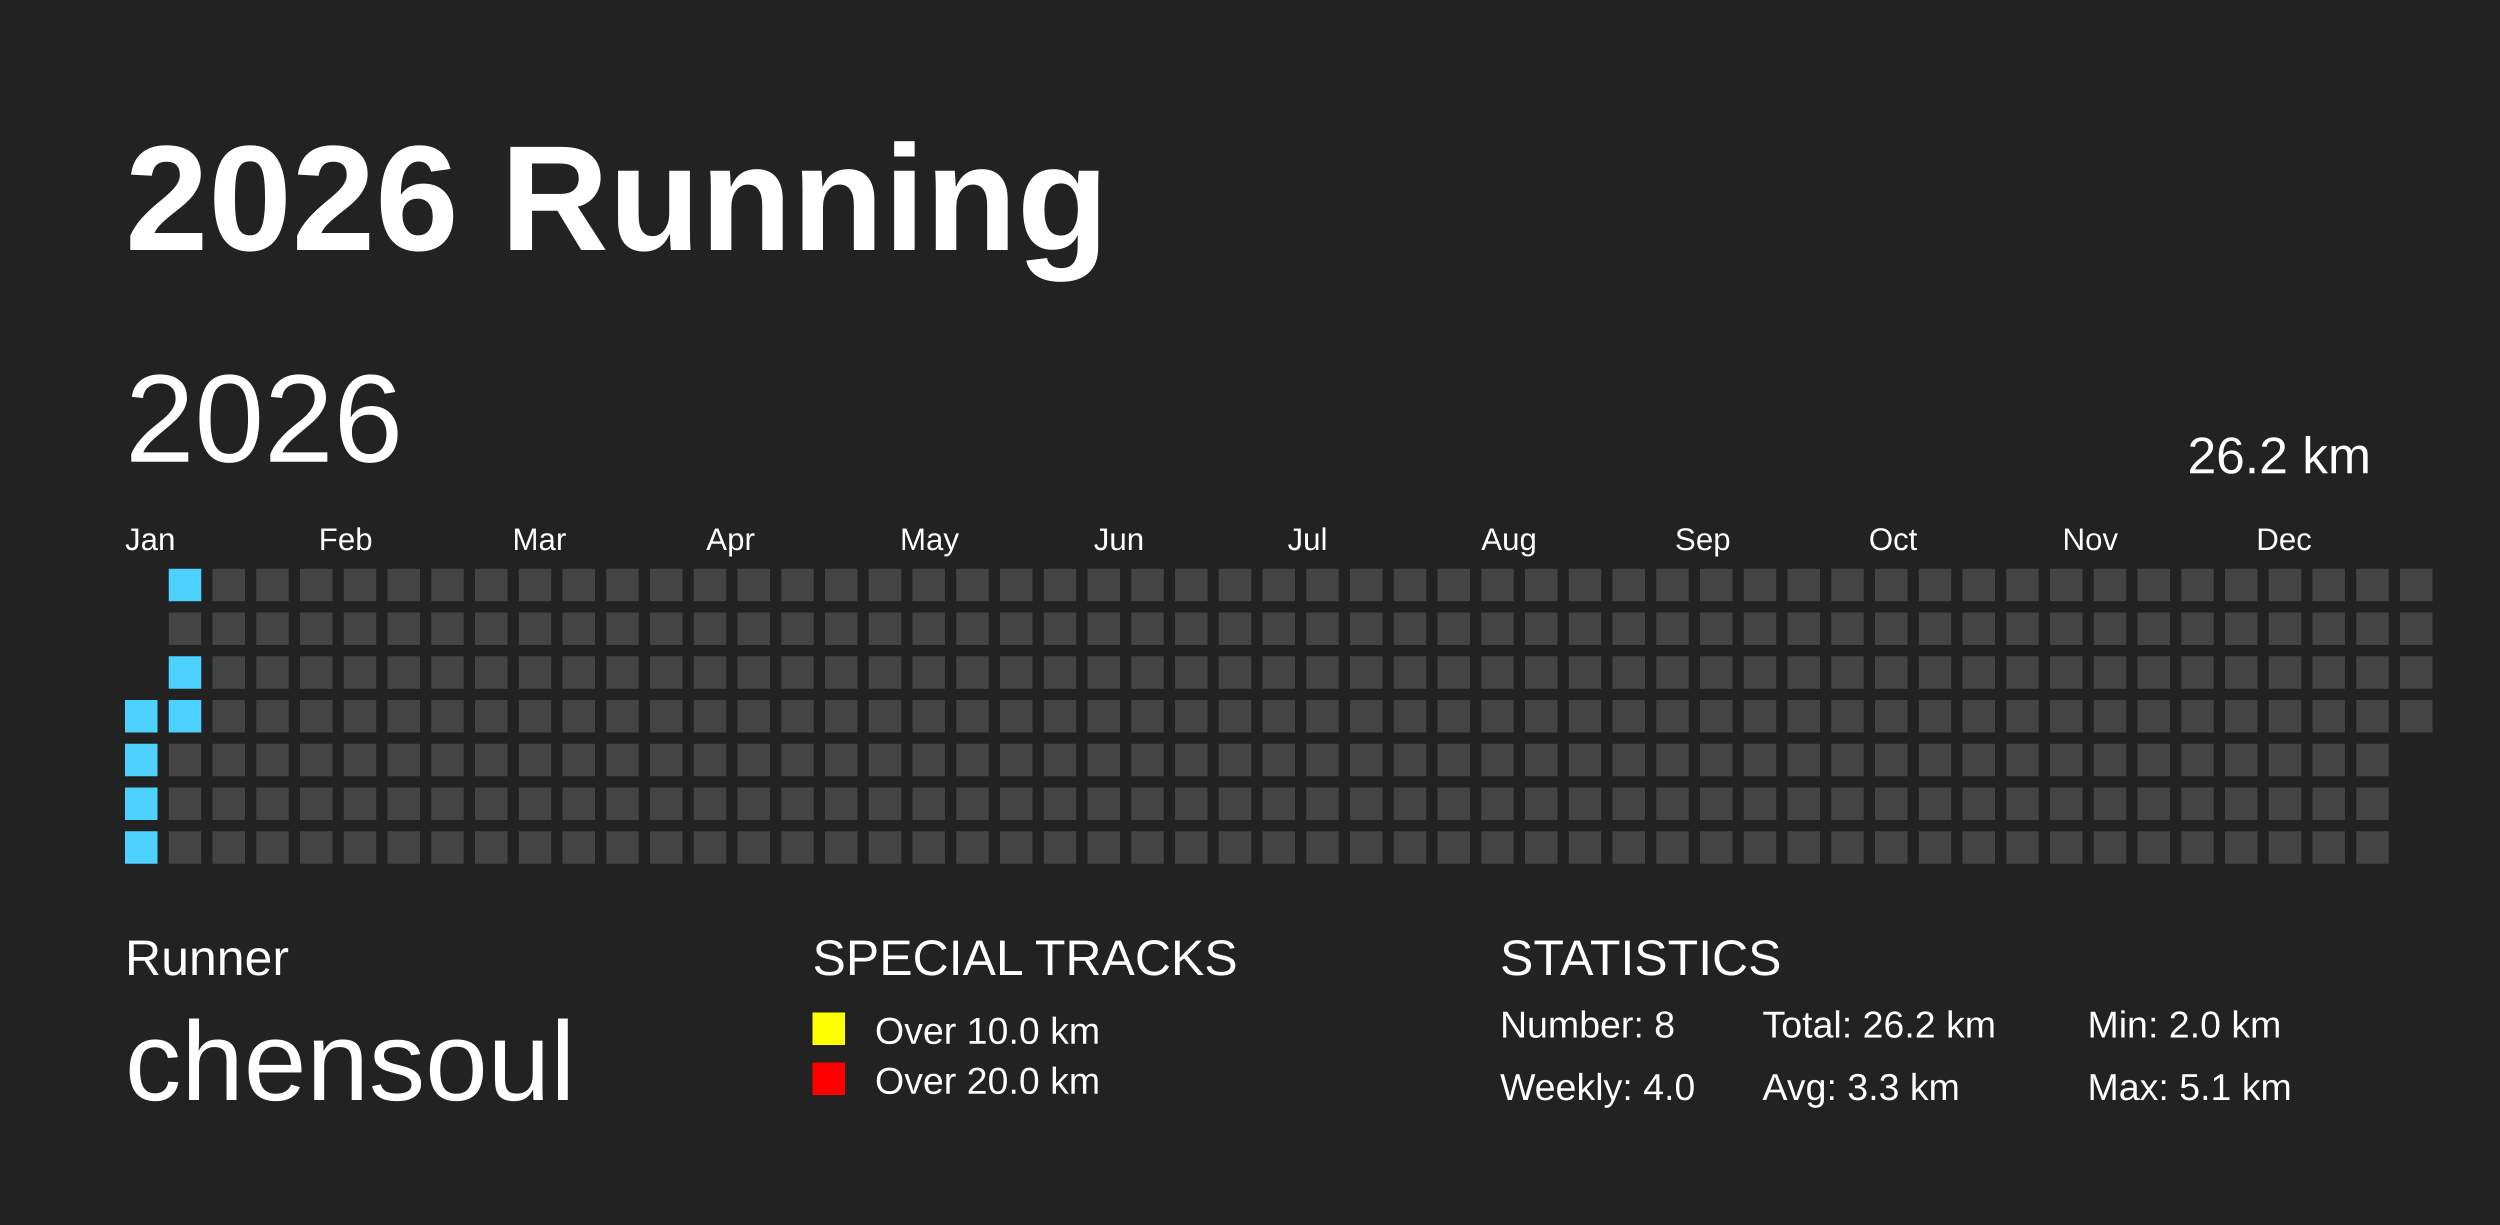
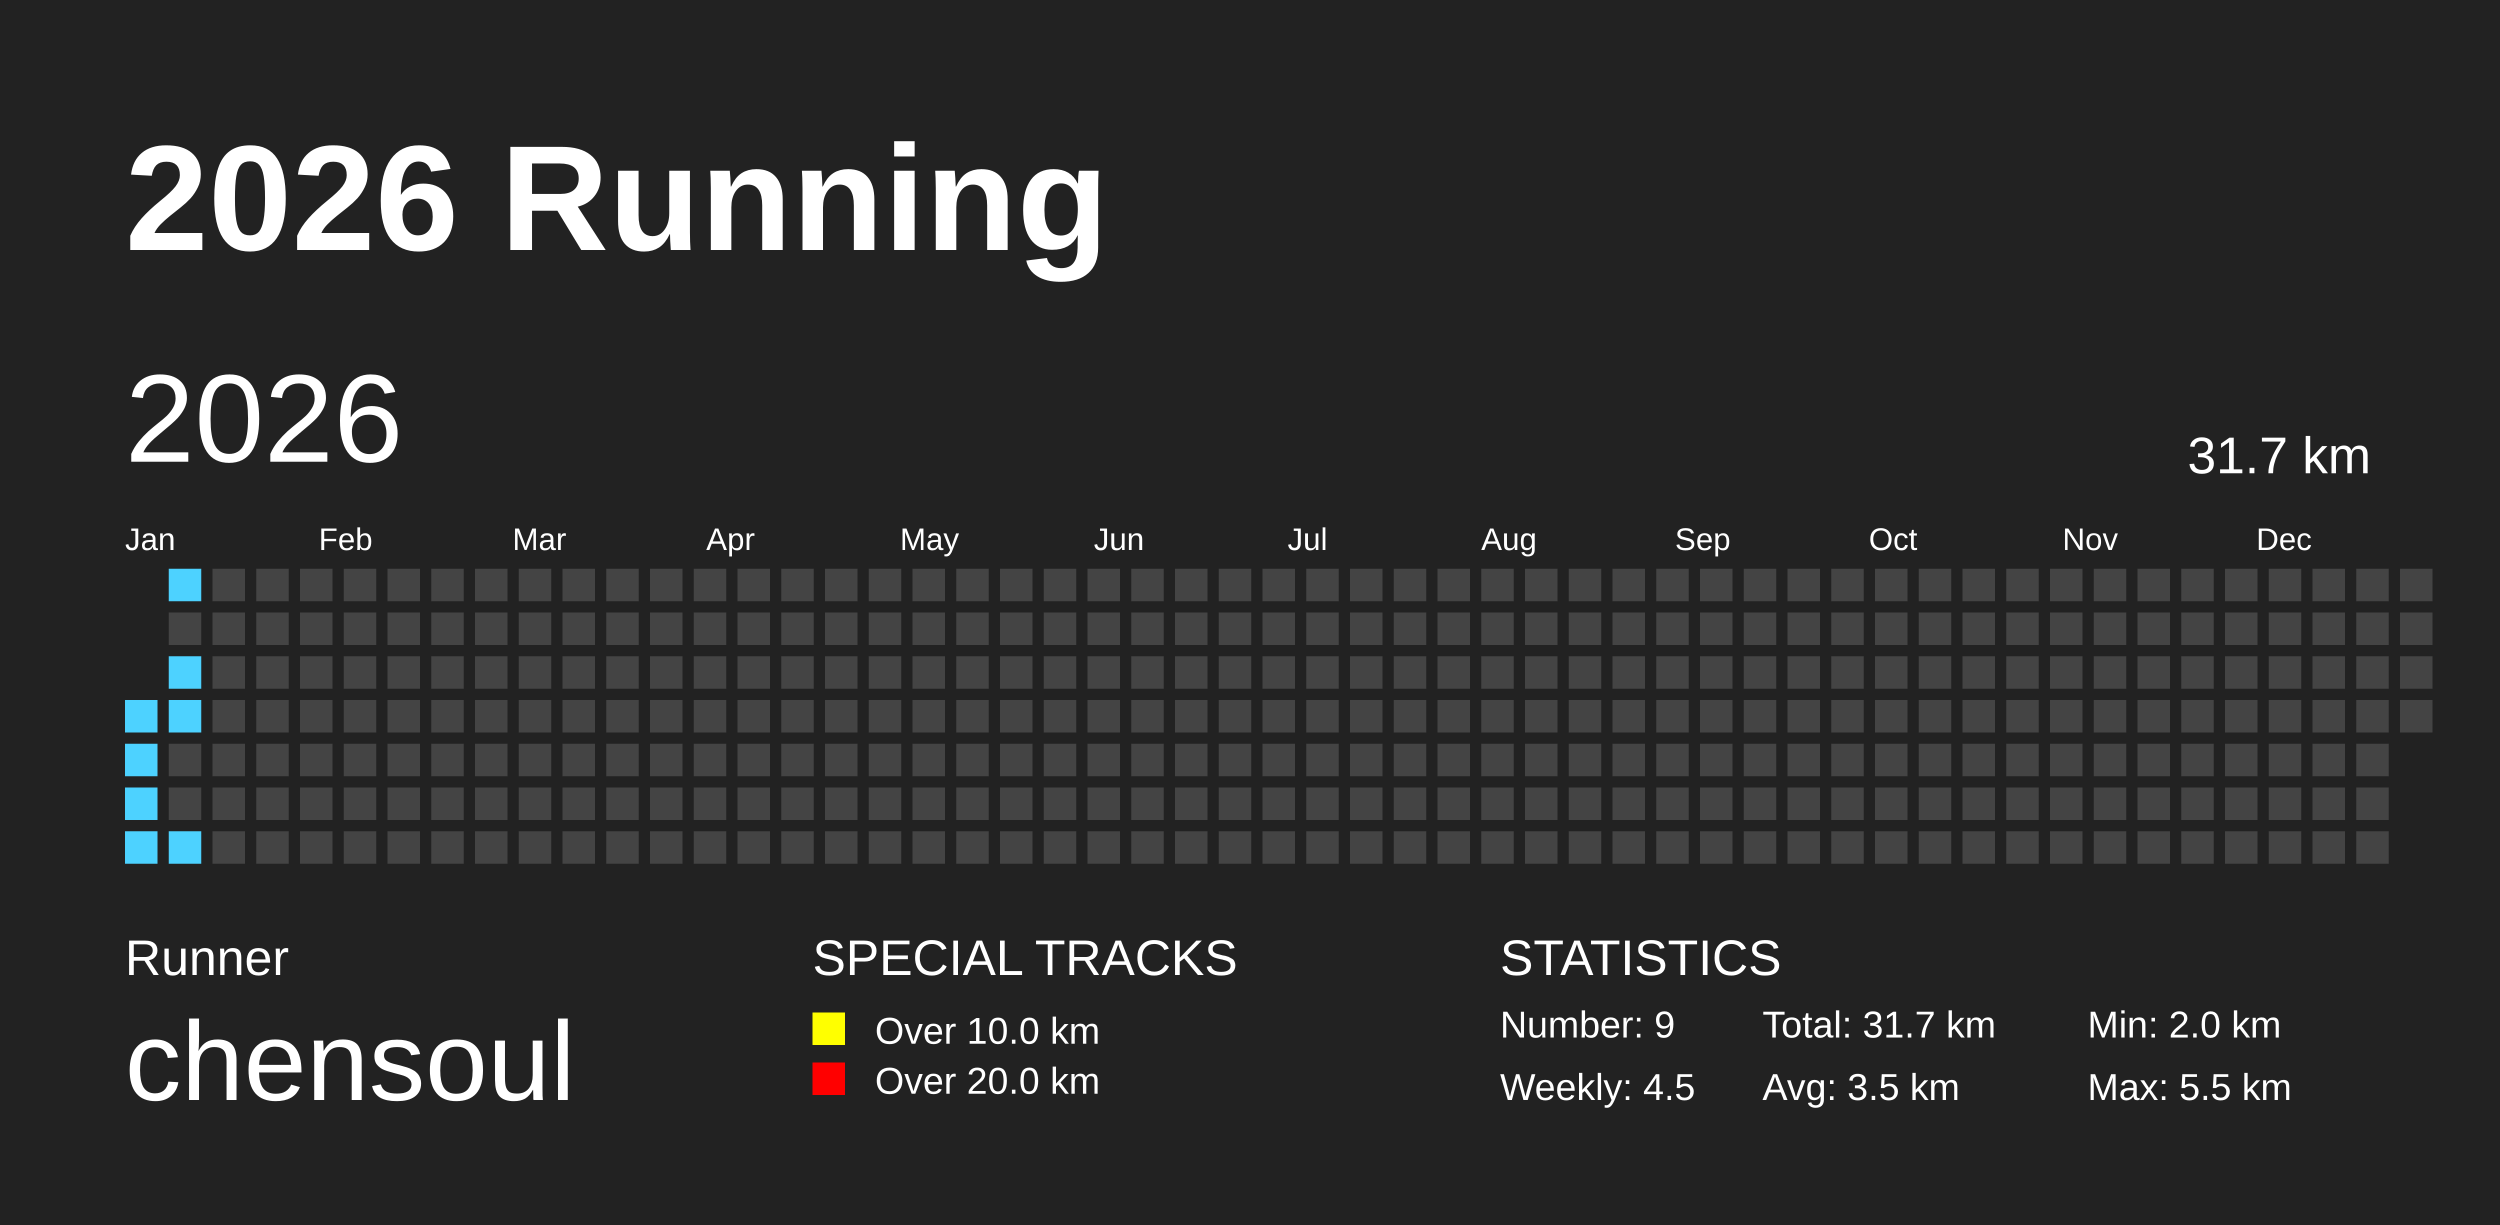
<svg xmlns="http://www.w3.org/2000/svg" baseProfile="full" height="98mm" version="1.1" viewBox="0,0,200,98" width="200mm">
  <defs />
  <rect fill="#222222" height="98" width="200" x="0" y="0" />
  <text fill="#FFFFFF" style="font-size:12px; font-family:Arial; font-weight:bold;" x="10" y="20">2026 Running</text>
  <text fill="#FFFFFF" style="font-size:4px; font-family:Arial" x="10" y="78">Runner</text>
  <text fill="#FFFFFF" style="font-size:9px; font-family:Arial" x="10" y="88">chensoul</text>
  <text fill="#FFFFFF" style="font-size:4px; font-family:Arial" x="65" y="78">SPECIAL TRACKS</text>
  <rect fill="yellow" height="2.6" width="2.6" x="65" y="81" />
  <text fill="#FFFFFF" style="font-size:3px; font-family:Arial" x="70" y="83.5">Over 10.0 km</text>
  <rect fill="red" height="2.6" width="2.6" x="65" y="85" />
  <text fill="#FFFFFF" style="font-size:3px; font-family:Arial" x="70" y="87.5">Over 20.0 km</text>
  <text fill="#FFFFFF" style="font-size:4px; font-family:Arial" x="120" y="78">STATISTICS</text>
-   <text fill="#FFFFFF" style="font-size:3px; font-family:Arial" x="120" y="83">Number: 8</text>
-   <text fill="#FFFFFF" style="font-size:3px; font-family:Arial" x="120" y="88">Weekly: 4.0</text>
-   <text fill="#FFFFFF" style="font-size:3px; font-family:Arial" x="141" y="83">Total: 26.2 km</text>
-   <text fill="#FFFFFF" style="font-size:3px; font-family:Arial" x="141" y="88">Avg: 3.3 km</text>
+   <text fill="#FFFFFF" style="font-size:3px; font-family:Arial" x="120" y="83">Number: 9</text>
+   <text fill="#FFFFFF" style="font-size:3px; font-family:Arial" x="120" y="88">Weekly: 4.5</text>
+   <text fill="#FFFFFF" style="font-size:3px; font-family:Arial" x="141" y="83">Total: 31.7 km</text>
+   <text fill="#FFFFFF" style="font-size:3px; font-family:Arial" x="141" y="88">Avg: 3.5 km</text>
  <text fill="#FFFFFF" style="font-size:3px; font-family:Arial" x="167" y="83">Min: 2.0 km</text>
-   <text fill="#FFFFFF" style="font-size:3px; font-family:Arial" x="167" y="88">Max: 5.1 km</text>
+   <text fill="#FFFFFF" style="font-size:3px; font-family:Arial" x="167" y="88">Max: 5.5 km</text>
  <text dominant-baseline="hanging" fill="#FFFFFF" style="font-size:10.0px; font-family:Arial;" x="10" y="30">2026</text>
-   <text dominant-baseline="hanging" fill="#FFFFFF" style="font-size:4.125px; font-family:Arial;" x="175" y="35">26.2 km</text>
+   <text dominant-baseline="hanging" fill="#FFFFFF" style="font-size:4.125px; font-family:Arial;" x="175" y="35">31.7 km</text>
  <text fill="#FFFFFF" style="font-size:2.5px; font-family:Arial" x="10.0" y="44">Jan</text>
  <text fill="#FFFFFF" style="font-size:2.5px; font-family:Arial" x="25.5" y="44">Feb</text>
  <text fill="#FFFFFF" style="font-size:2.5px; font-family:Arial" x="41.0" y="44">Mar</text>
  <text fill="#FFFFFF" style="font-size:2.5px; font-family:Arial" x="56.5" y="44">Apr</text>
  <text fill="#FFFFFF" style="font-size:2.5px; font-family:Arial" x="72.0" y="44">May</text>
  <text fill="#FFFFFF" style="font-size:2.5px; font-family:Arial" x="87.5" y="44">Jun</text>
  <text fill="#FFFFFF" style="font-size:2.5px; font-family:Arial" x="103.0" y="44">Jul</text>
  <text fill="#FFFFFF" style="font-size:2.5px; font-family:Arial" x="118.5" y="44">Aug</text>
  <text fill="#FFFFFF" style="font-size:2.5px; font-family:Arial" x="134.0" y="44">Sep</text>
  <text fill="#FFFFFF" style="font-size:2.5px; font-family:Arial" x="149.5" y="44">Oct</text>
  <text fill="#FFFFFF" style="font-size:2.5px; font-family:Arial" x="165.0" y="44">Nov</text>
  <text fill="#FFFFFF" style="font-size:2.5px; font-family:Arial" x="180.5" y="44">Dec</text>
  <rect fill="#4DD2FF" height="2.6" width="2.6" x="10.0" y="56.0" />
  <rect fill="#4DD2FF" height="2.6" width="2.6" x="10.0" y="59.5" />
  <rect fill="#4DD2FF" height="2.6" width="2.6" x="10.0" y="63.0" />
  <rect fill="#4DD2FF" height="2.6" width="2.6" x="10.0" y="66.5" />
  <rect fill="#4DD2FF" height="2.6" width="2.6" x="13.5" y="45.5" />
  <rect fill="#444444" height="2.6" width="2.6" x="13.5" y="49.0" />
  <rect fill="#4DD2FF" height="2.6" width="2.6" x="13.5" y="52.5" />
  <rect fill="#4DD2FF" height="2.6" width="2.6" x="13.5" y="56.0" />
  <rect fill="#444444" height="2.6" width="2.6" x="13.5" y="59.5" />
  <rect fill="#444444" height="2.6" width="2.6" x="13.5" y="63.0" />
-   <rect fill="#444444" height="2.6" width="2.6" x="13.5" y="66.5" />
+   <rect fill="#4DD2FF" height="2.6" width="2.6" x="13.5" y="66.5" />
  <rect fill="#444444" height="2.6" width="2.6" x="17.0" y="45.5" />
  <rect fill="#444444" height="2.6" width="2.6" x="17.0" y="49.0" />
  <rect fill="#444444" height="2.6" width="2.6" x="17.0" y="52.5" />
  <rect fill="#444444" height="2.6" width="2.6" x="17.0" y="56.0" />
  <rect fill="#444444" height="2.6" width="2.6" x="17.0" y="59.5" />
  <rect fill="#444444" height="2.6" width="2.6" x="17.0" y="63.0" />
  <rect fill="#444444" height="2.6" width="2.6" x="17.0" y="66.5" />
  <rect fill="#444444" height="2.6" width="2.6" x="20.5" y="45.5" />
  <rect fill="#444444" height="2.6" width="2.6" x="20.5" y="49.0" />
  <rect fill="#444444" height="2.6" width="2.6" x="20.5" y="52.5" />
  <rect fill="#444444" height="2.6" width="2.6" x="20.5" y="56.0" />
  <rect fill="#444444" height="2.6" width="2.6" x="20.5" y="59.5" />
  <rect fill="#444444" height="2.6" width="2.6" x="20.5" y="63.0" />
  <rect fill="#444444" height="2.6" width="2.6" x="20.5" y="66.5" />
  <rect fill="#444444" height="2.6" width="2.6" x="24.0" y="45.5" />
  <rect fill="#444444" height="2.6" width="2.6" x="24.0" y="49.0" />
  <rect fill="#444444" height="2.6" width="2.6" x="24.0" y="52.5" />
  <rect fill="#444444" height="2.6" width="2.6" x="24.0" y="56.0" />
  <rect fill="#444444" height="2.6" width="2.6" x="24.0" y="59.5" />
  <rect fill="#444444" height="2.6" width="2.6" x="24.0" y="63.0" />
  <rect fill="#444444" height="2.6" width="2.6" x="24.0" y="66.5" />
  <rect fill="#444444" height="2.6" width="2.6" x="27.5" y="45.5" />
  <rect fill="#444444" height="2.6" width="2.6" x="27.5" y="49.0" />
  <rect fill="#444444" height="2.6" width="2.6" x="27.5" y="52.5" />
  <rect fill="#444444" height="2.6" width="2.6" x="27.5" y="56.0" />
  <rect fill="#444444" height="2.6" width="2.6" x="27.5" y="59.5" />
  <rect fill="#444444" height="2.6" width="2.6" x="27.5" y="63.0" />
  <rect fill="#444444" height="2.6" width="2.6" x="27.5" y="66.5" />
  <rect fill="#444444" height="2.6" width="2.6" x="31.0" y="45.5" />
  <rect fill="#444444" height="2.6" width="2.6" x="31.0" y="49.0" />
  <rect fill="#444444" height="2.6" width="2.6" x="31.0" y="52.5" />
  <rect fill="#444444" height="2.6" width="2.6" x="31.0" y="56.0" />
  <rect fill="#444444" height="2.6" width="2.6" x="31.0" y="59.5" />
  <rect fill="#444444" height="2.6" width="2.6" x="31.0" y="63.0" />
  <rect fill="#444444" height="2.6" width="2.6" x="31.0" y="66.5" />
  <rect fill="#444444" height="2.6" width="2.6" x="34.5" y="45.5" />
  <rect fill="#444444" height="2.6" width="2.6" x="34.5" y="49.0" />
  <rect fill="#444444" height="2.6" width="2.6" x="34.5" y="52.5" />
  <rect fill="#444444" height="2.6" width="2.6" x="34.5" y="56.0" />
  <rect fill="#444444" height="2.6" width="2.6" x="34.5" y="59.5" />
  <rect fill="#444444" height="2.6" width="2.6" x="34.5" y="63.0" />
  <rect fill="#444444" height="2.6" width="2.6" x="34.5" y="66.5" />
  <rect fill="#444444" height="2.6" width="2.6" x="38.0" y="45.5" />
  <rect fill="#444444" height="2.6" width="2.6" x="38.0" y="49.0" />
  <rect fill="#444444" height="2.6" width="2.6" x="38.0" y="52.5" />
  <rect fill="#444444" height="2.6" width="2.6" x="38.0" y="56.0" />
  <rect fill="#444444" height="2.6" width="2.6" x="38.0" y="59.5" />
  <rect fill="#444444" height="2.6" width="2.6" x="38.0" y="63.0" />
  <rect fill="#444444" height="2.6" width="2.6" x="38.0" y="66.5" />
  <rect fill="#444444" height="2.6" width="2.6" x="41.5" y="45.5" />
  <rect fill="#444444" height="2.6" width="2.6" x="41.5" y="49.0" />
  <rect fill="#444444" height="2.6" width="2.6" x="41.5" y="52.5" />
  <rect fill="#444444" height="2.6" width="2.6" x="41.5" y="56.0" />
  <rect fill="#444444" height="2.6" width="2.6" x="41.5" y="59.5" />
  <rect fill="#444444" height="2.6" width="2.6" x="41.5" y="63.0" />
  <rect fill="#444444" height="2.6" width="2.6" x="41.5" y="66.5" />
  <rect fill="#444444" height="2.6" width="2.6" x="45.0" y="45.5" />
  <rect fill="#444444" height="2.6" width="2.6" x="45.0" y="49.0" />
  <rect fill="#444444" height="2.6" width="2.6" x="45.0" y="52.5" />
  <rect fill="#444444" height="2.6" width="2.6" x="45.0" y="56.0" />
  <rect fill="#444444" height="2.6" width="2.6" x="45.0" y="59.5" />
  <rect fill="#444444" height="2.6" width="2.6" x="45.0" y="63.0" />
  <rect fill="#444444" height="2.6" width="2.6" x="45.0" y="66.5" />
  <rect fill="#444444" height="2.6" width="2.6" x="48.5" y="45.5" />
  <rect fill="#444444" height="2.6" width="2.6" x="48.5" y="49.0" />
  <rect fill="#444444" height="2.6" width="2.6" x="48.5" y="52.5" />
  <rect fill="#444444" height="2.6" width="2.6" x="48.5" y="56.0" />
  <rect fill="#444444" height="2.6" width="2.6" x="48.5" y="59.5" />
  <rect fill="#444444" height="2.6" width="2.6" x="48.5" y="63.0" />
  <rect fill="#444444" height="2.6" width="2.6" x="48.5" y="66.5" />
  <rect fill="#444444" height="2.6" width="2.6" x="52.0" y="45.5" />
  <rect fill="#444444" height="2.6" width="2.6" x="52.0" y="49.0" />
  <rect fill="#444444" height="2.6" width="2.6" x="52.0" y="52.5" />
  <rect fill="#444444" height="2.6" width="2.6" x="52.0" y="56.0" />
  <rect fill="#444444" height="2.6" width="2.6" x="52.0" y="59.5" />
  <rect fill="#444444" height="2.6" width="2.6" x="52.0" y="63.0" />
  <rect fill="#444444" height="2.6" width="2.6" x="52.0" y="66.5" />
  <rect fill="#444444" height="2.6" width="2.6" x="55.5" y="45.5" />
  <rect fill="#444444" height="2.6" width="2.6" x="55.5" y="49.0" />
  <rect fill="#444444" height="2.6" width="2.6" x="55.5" y="52.5" />
  <rect fill="#444444" height="2.6" width="2.6" x="55.5" y="56.0" />
  <rect fill="#444444" height="2.6" width="2.6" x="55.5" y="59.5" />
  <rect fill="#444444" height="2.6" width="2.6" x="55.5" y="63.0" />
  <rect fill="#444444" height="2.6" width="2.6" x="55.5" y="66.5" />
  <rect fill="#444444" height="2.6" width="2.6" x="59.0" y="45.5" />
  <rect fill="#444444" height="2.6" width="2.6" x="59.0" y="49.0" />
  <rect fill="#444444" height="2.6" width="2.6" x="59.0" y="52.5" />
  <rect fill="#444444" height="2.6" width="2.6" x="59.0" y="56.0" />
  <rect fill="#444444" height="2.6" width="2.6" x="59.0" y="59.5" />
  <rect fill="#444444" height="2.6" width="2.6" x="59.0" y="63.0" />
  <rect fill="#444444" height="2.6" width="2.6" x="59.0" y="66.5" />
  <rect fill="#444444" height="2.6" width="2.6" x="62.5" y="45.5" />
  <rect fill="#444444" height="2.6" width="2.6" x="62.5" y="49.0" />
  <rect fill="#444444" height="2.6" width="2.6" x="62.5" y="52.5" />
  <rect fill="#444444" height="2.6" width="2.6" x="62.5" y="56.0" />
  <rect fill="#444444" height="2.6" width="2.6" x="62.5" y="59.5" />
  <rect fill="#444444" height="2.6" width="2.6" x="62.5" y="63.0" />
  <rect fill="#444444" height="2.6" width="2.6" x="62.5" y="66.5" />
  <rect fill="#444444" height="2.6" width="2.6" x="66.0" y="45.5" />
  <rect fill="#444444" height="2.6" width="2.6" x="66.0" y="49.0" />
  <rect fill="#444444" height="2.6" width="2.6" x="66.0" y="52.5" />
  <rect fill="#444444" height="2.6" width="2.6" x="66.0" y="56.0" />
  <rect fill="#444444" height="2.6" width="2.6" x="66.0" y="59.5" />
  <rect fill="#444444" height="2.6" width="2.6" x="66.0" y="63.0" />
  <rect fill="#444444" height="2.6" width="2.6" x="66.0" y="66.5" />
  <rect fill="#444444" height="2.6" width="2.6" x="69.5" y="45.5" />
  <rect fill="#444444" height="2.6" width="2.6" x="69.5" y="49.0" />
  <rect fill="#444444" height="2.6" width="2.6" x="69.5" y="52.5" />
  <rect fill="#444444" height="2.6" width="2.6" x="69.5" y="56.0" />
  <rect fill="#444444" height="2.6" width="2.6" x="69.5" y="59.5" />
  <rect fill="#444444" height="2.6" width="2.6" x="69.5" y="63.0" />
  <rect fill="#444444" height="2.6" width="2.6" x="69.5" y="66.5" />
  <rect fill="#444444" height="2.6" width="2.6" x="73.0" y="45.5" />
  <rect fill="#444444" height="2.6" width="2.6" x="73.0" y="49.0" />
  <rect fill="#444444" height="2.6" width="2.6" x="73.0" y="52.5" />
  <rect fill="#444444" height="2.6" width="2.6" x="73.0" y="56.0" />
  <rect fill="#444444" height="2.6" width="2.6" x="73.0" y="59.5" />
  <rect fill="#444444" height="2.6" width="2.6" x="73.0" y="63.0" />
  <rect fill="#444444" height="2.6" width="2.6" x="73.0" y="66.5" />
  <rect fill="#444444" height="2.6" width="2.6" x="76.5" y="45.5" />
  <rect fill="#444444" height="2.6" width="2.6" x="76.5" y="49.0" />
  <rect fill="#444444" height="2.6" width="2.6" x="76.5" y="52.5" />
  <rect fill="#444444" height="2.6" width="2.6" x="76.5" y="56.0" />
  <rect fill="#444444" height="2.6" width="2.6" x="76.5" y="59.5" />
  <rect fill="#444444" height="2.6" width="2.6" x="76.5" y="63.0" />
  <rect fill="#444444" height="2.6" width="2.6" x="76.5" y="66.5" />
  <rect fill="#444444" height="2.6" width="2.6" x="80.0" y="45.5" />
  <rect fill="#444444" height="2.6" width="2.6" x="80.0" y="49.0" />
  <rect fill="#444444" height="2.6" width="2.6" x="80.0" y="52.5" />
  <rect fill="#444444" height="2.6" width="2.6" x="80.0" y="56.0" />
  <rect fill="#444444" height="2.6" width="2.6" x="80.0" y="59.5" />
  <rect fill="#444444" height="2.6" width="2.6" x="80.0" y="63.0" />
  <rect fill="#444444" height="2.6" width="2.6" x="80.0" y="66.5" />
  <rect fill="#444444" height="2.6" width="2.6" x="83.5" y="45.5" />
  <rect fill="#444444" height="2.6" width="2.6" x="83.5" y="49.0" />
  <rect fill="#444444" height="2.6" width="2.6" x="83.5" y="52.5" />
  <rect fill="#444444" height="2.6" width="2.6" x="83.5" y="56.0" />
  <rect fill="#444444" height="2.6" width="2.6" x="83.5" y="59.5" />
  <rect fill="#444444" height="2.6" width="2.6" x="83.5" y="63.0" />
  <rect fill="#444444" height="2.6" width="2.6" x="83.5" y="66.5" />
  <rect fill="#444444" height="2.6" width="2.6" x="87.0" y="45.5" />
  <rect fill="#444444" height="2.6" width="2.6" x="87.0" y="49.0" />
  <rect fill="#444444" height="2.6" width="2.6" x="87.0" y="52.5" />
  <rect fill="#444444" height="2.6" width="2.6" x="87.0" y="56.0" />
  <rect fill="#444444" height="2.6" width="2.6" x="87.0" y="59.5" />
  <rect fill="#444444" height="2.6" width="2.6" x="87.0" y="63.0" />
  <rect fill="#444444" height="2.6" width="2.6" x="87.0" y="66.5" />
  <rect fill="#444444" height="2.6" width="2.6" x="90.5" y="45.5" />
  <rect fill="#444444" height="2.6" width="2.6" x="90.5" y="49.0" />
  <rect fill="#444444" height="2.6" width="2.6" x="90.5" y="52.5" />
  <rect fill="#444444" height="2.6" width="2.6" x="90.5" y="56.0" />
  <rect fill="#444444" height="2.6" width="2.6" x="90.5" y="59.5" />
  <rect fill="#444444" height="2.6" width="2.6" x="90.5" y="63.0" />
  <rect fill="#444444" height="2.6" width="2.6" x="90.5" y="66.5" />
  <rect fill="#444444" height="2.6" width="2.6" x="94.0" y="45.5" />
  <rect fill="#444444" height="2.6" width="2.6" x="94.0" y="49.0" />
  <rect fill="#444444" height="2.6" width="2.6" x="94.0" y="52.5" />
  <rect fill="#444444" height="2.6" width="2.6" x="94.0" y="56.0" />
  <rect fill="#444444" height="2.6" width="2.6" x="94.0" y="59.5" />
  <rect fill="#444444" height="2.6" width="2.6" x="94.0" y="63.0" />
  <rect fill="#444444" height="2.6" width="2.6" x="94.0" y="66.5" />
  <rect fill="#444444" height="2.6" width="2.6" x="97.5" y="45.5" />
  <rect fill="#444444" height="2.6" width="2.6" x="97.5" y="49.0" />
  <rect fill="#444444" height="2.6" width="2.6" x="97.5" y="52.5" />
  <rect fill="#444444" height="2.6" width="2.6" x="97.5" y="56.0" />
  <rect fill="#444444" height="2.6" width="2.6" x="97.5" y="59.5" />
  <rect fill="#444444" height="2.6" width="2.6" x="97.5" y="63.0" />
  <rect fill="#444444" height="2.6" width="2.6" x="97.5" y="66.5" />
  <rect fill="#444444" height="2.6" width="2.6" x="101.0" y="45.5" />
  <rect fill="#444444" height="2.6" width="2.6" x="101.0" y="49.0" />
  <rect fill="#444444" height="2.6" width="2.6" x="101.0" y="52.5" />
  <rect fill="#444444" height="2.6" width="2.6" x="101.0" y="56.0" />
  <rect fill="#444444" height="2.6" width="2.6" x="101.0" y="59.5" />
  <rect fill="#444444" height="2.6" width="2.6" x="101.0" y="63.0" />
  <rect fill="#444444" height="2.6" width="2.6" x="101.0" y="66.5" />
  <rect fill="#444444" height="2.6" width="2.6" x="104.5" y="45.5" />
  <rect fill="#444444" height="2.6" width="2.6" x="104.5" y="49.0" />
  <rect fill="#444444" height="2.6" width="2.6" x="104.5" y="52.5" />
  <rect fill="#444444" height="2.6" width="2.6" x="104.5" y="56.0" />
  <rect fill="#444444" height="2.6" width="2.6" x="104.5" y="59.5" />
  <rect fill="#444444" height="2.6" width="2.6" x="104.5" y="63.0" />
  <rect fill="#444444" height="2.6" width="2.6" x="104.5" y="66.5" />
  <rect fill="#444444" height="2.6" width="2.6" x="108.0" y="45.5" />
  <rect fill="#444444" height="2.6" width="2.6" x="108.0" y="49.0" />
  <rect fill="#444444" height="2.6" width="2.6" x="108.0" y="52.5" />
  <rect fill="#444444" height="2.6" width="2.6" x="108.0" y="56.0" />
  <rect fill="#444444" height="2.6" width="2.6" x="108.0" y="59.5" />
  <rect fill="#444444" height="2.6" width="2.6" x="108.0" y="63.0" />
  <rect fill="#444444" height="2.6" width="2.6" x="108.0" y="66.5" />
  <rect fill="#444444" height="2.6" width="2.6" x="111.5" y="45.5" />
  <rect fill="#444444" height="2.6" width="2.6" x="111.5" y="49.0" />
  <rect fill="#444444" height="2.6" width="2.6" x="111.5" y="52.5" />
  <rect fill="#444444" height="2.6" width="2.6" x="111.5" y="56.0" />
  <rect fill="#444444" height="2.6" width="2.6" x="111.5" y="59.5" />
  <rect fill="#444444" height="2.6" width="2.6" x="111.5" y="63.0" />
  <rect fill="#444444" height="2.6" width="2.6" x="111.5" y="66.5" />
  <rect fill="#444444" height="2.6" width="2.6" x="115.0" y="45.5" />
  <rect fill="#444444" height="2.6" width="2.6" x="115.0" y="49.0" />
  <rect fill="#444444" height="2.6" width="2.6" x="115.0" y="52.5" />
  <rect fill="#444444" height="2.6" width="2.6" x="115.0" y="56.0" />
  <rect fill="#444444" height="2.6" width="2.6" x="115.0" y="59.5" />
  <rect fill="#444444" height="2.6" width="2.6" x="115.0" y="63.0" />
  <rect fill="#444444" height="2.6" width="2.6" x="115.0" y="66.5" />
  <rect fill="#444444" height="2.6" width="2.6" x="118.5" y="45.5" />
  <rect fill="#444444" height="2.6" width="2.6" x="118.5" y="49.0" />
  <rect fill="#444444" height="2.6" width="2.6" x="118.5" y="52.5" />
  <rect fill="#444444" height="2.6" width="2.6" x="118.5" y="56.0" />
  <rect fill="#444444" height="2.6" width="2.6" x="118.5" y="59.5" />
  <rect fill="#444444" height="2.6" width="2.6" x="118.5" y="63.0" />
  <rect fill="#444444" height="2.6" width="2.6" x="118.5" y="66.5" />
  <rect fill="#444444" height="2.6" width="2.6" x="122.0" y="45.5" />
  <rect fill="#444444" height="2.6" width="2.6" x="122.0" y="49.0" />
  <rect fill="#444444" height="2.6" width="2.6" x="122.0" y="52.5" />
  <rect fill="#444444" height="2.6" width="2.6" x="122.0" y="56.0" />
  <rect fill="#444444" height="2.6" width="2.6" x="122.0" y="59.5" />
  <rect fill="#444444" height="2.6" width="2.6" x="122.0" y="63.0" />
  <rect fill="#444444" height="2.6" width="2.6" x="122.0" y="66.5" />
  <rect fill="#444444" height="2.6" width="2.6" x="125.5" y="45.5" />
  <rect fill="#444444" height="2.6" width="2.6" x="125.5" y="49.0" />
  <rect fill="#444444" height="2.6" width="2.6" x="125.5" y="52.5" />
  <rect fill="#444444" height="2.6" width="2.6" x="125.5" y="56.0" />
  <rect fill="#444444" height="2.6" width="2.6" x="125.5" y="59.5" />
  <rect fill="#444444" height="2.6" width="2.6" x="125.5" y="63.0" />
  <rect fill="#444444" height="2.6" width="2.6" x="125.5" y="66.5" />
  <rect fill="#444444" height="2.6" width="2.6" x="129.0" y="45.5" />
  <rect fill="#444444" height="2.6" width="2.6" x="129.0" y="49.0" />
  <rect fill="#444444" height="2.6" width="2.6" x="129.0" y="52.5" />
  <rect fill="#444444" height="2.6" width="2.6" x="129.0" y="56.0" />
  <rect fill="#444444" height="2.6" width="2.6" x="129.0" y="59.5" />
  <rect fill="#444444" height="2.6" width="2.6" x="129.0" y="63.0" />
  <rect fill="#444444" height="2.6" width="2.6" x="129.0" y="66.5" />
  <rect fill="#444444" height="2.6" width="2.6" x="132.5" y="45.5" />
  <rect fill="#444444" height="2.6" width="2.6" x="132.5" y="49.0" />
  <rect fill="#444444" height="2.6" width="2.6" x="132.5" y="52.5" />
  <rect fill="#444444" height="2.6" width="2.6" x="132.5" y="56.0" />
  <rect fill="#444444" height="2.6" width="2.6" x="132.5" y="59.5" />
  <rect fill="#444444" height="2.6" width="2.6" x="132.5" y="63.0" />
  <rect fill="#444444" height="2.6" width="2.6" x="132.5" y="66.5" />
  <rect fill="#444444" height="2.6" width="2.6" x="136.0" y="45.5" />
  <rect fill="#444444" height="2.6" width="2.6" x="136.0" y="49.0" />
  <rect fill="#444444" height="2.6" width="2.6" x="136.0" y="52.5" />
  <rect fill="#444444" height="2.6" width="2.6" x="136.0" y="56.0" />
  <rect fill="#444444" height="2.6" width="2.6" x="136.0" y="59.5" />
  <rect fill="#444444" height="2.6" width="2.6" x="136.0" y="63.0" />
  <rect fill="#444444" height="2.6" width="2.6" x="136.0" y="66.5" />
  <rect fill="#444444" height="2.6" width="2.6" x="139.5" y="45.5" />
  <rect fill="#444444" height="2.6" width="2.6" x="139.5" y="49.0" />
  <rect fill="#444444" height="2.6" width="2.6" x="139.5" y="52.5" />
  <rect fill="#444444" height="2.6" width="2.6" x="139.5" y="56.0" />
  <rect fill="#444444" height="2.6" width="2.6" x="139.5" y="59.5" />
  <rect fill="#444444" height="2.6" width="2.6" x="139.5" y="63.0" />
  <rect fill="#444444" height="2.6" width="2.6" x="139.5" y="66.5" />
  <rect fill="#444444" height="2.6" width="2.6" x="143.0" y="45.5" />
  <rect fill="#444444" height="2.6" width="2.6" x="143.0" y="49.0" />
  <rect fill="#444444" height="2.6" width="2.6" x="143.0" y="52.5" />
  <rect fill="#444444" height="2.6" width="2.6" x="143.0" y="56.0" />
  <rect fill="#444444" height="2.6" width="2.6" x="143.0" y="59.5" />
  <rect fill="#444444" height="2.6" width="2.6" x="143.0" y="63.0" />
  <rect fill="#444444" height="2.6" width="2.6" x="143.0" y="66.5" />
  <rect fill="#444444" height="2.6" width="2.6" x="146.5" y="45.5" />
  <rect fill="#444444" height="2.6" width="2.6" x="146.5" y="49.0" />
  <rect fill="#444444" height="2.6" width="2.6" x="146.5" y="52.5" />
  <rect fill="#444444" height="2.6" width="2.6" x="146.5" y="56.0" />
  <rect fill="#444444" height="2.6" width="2.6" x="146.5" y="59.5" />
  <rect fill="#444444" height="2.6" width="2.6" x="146.5" y="63.0" />
  <rect fill="#444444" height="2.6" width="2.6" x="146.5" y="66.5" />
  <rect fill="#444444" height="2.6" width="2.6" x="150.0" y="45.5" />
  <rect fill="#444444" height="2.6" width="2.6" x="150.0" y="49.0" />
  <rect fill="#444444" height="2.6" width="2.6" x="150.0" y="52.5" />
  <rect fill="#444444" height="2.6" width="2.6" x="150.0" y="56.0" />
  <rect fill="#444444" height="2.6" width="2.6" x="150.0" y="59.5" />
  <rect fill="#444444" height="2.6" width="2.6" x="150.0" y="63.0" />
  <rect fill="#444444" height="2.6" width="2.6" x="150.0" y="66.5" />
  <rect fill="#444444" height="2.6" width="2.6" x="153.5" y="45.5" />
  <rect fill="#444444" height="2.6" width="2.6" x="153.5" y="49.0" />
  <rect fill="#444444" height="2.6" width="2.6" x="153.5" y="52.5" />
  <rect fill="#444444" height="2.6" width="2.6" x="153.5" y="56.0" />
  <rect fill="#444444" height="2.6" width="2.6" x="153.5" y="59.5" />
  <rect fill="#444444" height="2.6" width="2.6" x="153.5" y="63.0" />
  <rect fill="#444444" height="2.6" width="2.6" x="153.5" y="66.5" />
  <rect fill="#444444" height="2.6" width="2.6" x="157.0" y="45.5" />
  <rect fill="#444444" height="2.6" width="2.6" x="157.0" y="49.0" />
  <rect fill="#444444" height="2.6" width="2.6" x="157.0" y="52.5" />
  <rect fill="#444444" height="2.6" width="2.6" x="157.0" y="56.0" />
  <rect fill="#444444" height="2.6" width="2.6" x="157.0" y="59.5" />
  <rect fill="#444444" height="2.6" width="2.6" x="157.0" y="63.0" />
  <rect fill="#444444" height="2.6" width="2.6" x="157.0" y="66.5" />
  <rect fill="#444444" height="2.6" width="2.6" x="160.5" y="45.5" />
  <rect fill="#444444" height="2.6" width="2.6" x="160.5" y="49.0" />
  <rect fill="#444444" height="2.6" width="2.6" x="160.5" y="52.5" />
  <rect fill="#444444" height="2.6" width="2.6" x="160.5" y="56.0" />
  <rect fill="#444444" height="2.6" width="2.6" x="160.5" y="59.5" />
  <rect fill="#444444" height="2.6" width="2.6" x="160.5" y="63.0" />
  <rect fill="#444444" height="2.6" width="2.6" x="160.5" y="66.5" />
  <rect fill="#444444" height="2.6" width="2.6" x="164.0" y="45.5" />
  <rect fill="#444444" height="2.6" width="2.6" x="164.0" y="49.0" />
  <rect fill="#444444" height="2.6" width="2.6" x="164.0" y="52.5" />
  <rect fill="#444444" height="2.6" width="2.6" x="164.0" y="56.0" />
  <rect fill="#444444" height="2.6" width="2.6" x="164.0" y="59.5" />
  <rect fill="#444444" height="2.6" width="2.6" x="164.0" y="63.0" />
  <rect fill="#444444" height="2.6" width="2.6" x="164.0" y="66.5" />
  <rect fill="#444444" height="2.6" width="2.6" x="167.5" y="45.5" />
  <rect fill="#444444" height="2.6" width="2.6" x="167.5" y="49.0" />
  <rect fill="#444444" height="2.6" width="2.6" x="167.5" y="52.5" />
  <rect fill="#444444" height="2.6" width="2.6" x="167.5" y="56.0" />
  <rect fill="#444444" height="2.6" width="2.6" x="167.5" y="59.5" />
  <rect fill="#444444" height="2.6" width="2.6" x="167.5" y="63.0" />
  <rect fill="#444444" height="2.6" width="2.6" x="167.5" y="66.5" />
  <rect fill="#444444" height="2.6" width="2.6" x="171.0" y="45.5" />
  <rect fill="#444444" height="2.6" width="2.6" x="171.0" y="49.0" />
  <rect fill="#444444" height="2.6" width="2.6" x="171.0" y="52.5" />
  <rect fill="#444444" height="2.6" width="2.6" x="171.0" y="56.0" />
  <rect fill="#444444" height="2.6" width="2.6" x="171.0" y="59.5" />
  <rect fill="#444444" height="2.6" width="2.6" x="171.0" y="63.0" />
  <rect fill="#444444" height="2.6" width="2.6" x="171.0" y="66.5" />
  <rect fill="#444444" height="2.6" width="2.6" x="174.5" y="45.5" />
  <rect fill="#444444" height="2.6" width="2.6" x="174.5" y="49.0" />
  <rect fill="#444444" height="2.6" width="2.6" x="174.5" y="52.5" />
  <rect fill="#444444" height="2.6" width="2.6" x="174.5" y="56.0" />
  <rect fill="#444444" height="2.6" width="2.6" x="174.5" y="59.5" />
  <rect fill="#444444" height="2.6" width="2.6" x="174.5" y="63.0" />
  <rect fill="#444444" height="2.6" width="2.6" x="174.5" y="66.5" />
  <rect fill="#444444" height="2.6" width="2.6" x="178.0" y="45.5" />
  <rect fill="#444444" height="2.6" width="2.6" x="178.0" y="49.0" />
  <rect fill="#444444" height="2.6" width="2.6" x="178.0" y="52.5" />
  <rect fill="#444444" height="2.6" width="2.6" x="178.0" y="56.0" />
  <rect fill="#444444" height="2.6" width="2.6" x="178.0" y="59.5" />
  <rect fill="#444444" height="2.6" width="2.6" x="178.0" y="63.0" />
  <rect fill="#444444" height="2.6" width="2.6" x="178.0" y="66.5" />
  <rect fill="#444444" height="2.6" width="2.6" x="181.5" y="45.5" />
  <rect fill="#444444" height="2.6" width="2.6" x="181.5" y="49.0" />
  <rect fill="#444444" height="2.6" width="2.6" x="181.5" y="52.5" />
  <rect fill="#444444" height="2.6" width="2.6" x="181.5" y="56.0" />
  <rect fill="#444444" height="2.6" width="2.6" x="181.5" y="59.5" />
  <rect fill="#444444" height="2.6" width="2.6" x="181.5" y="63.0" />
  <rect fill="#444444" height="2.6" width="2.6" x="181.5" y="66.5" />
  <rect fill="#444444" height="2.6" width="2.6" x="185.0" y="45.5" />
  <rect fill="#444444" height="2.6" width="2.6" x="185.0" y="49.0" />
  <rect fill="#444444" height="2.6" width="2.6" x="185.0" y="52.5" />
  <rect fill="#444444" height="2.6" width="2.6" x="185.0" y="56.0" />
  <rect fill="#444444" height="2.6" width="2.6" x="185.0" y="59.5" />
  <rect fill="#444444" height="2.6" width="2.6" x="185.0" y="63.0" />
  <rect fill="#444444" height="2.6" width="2.6" x="185.0" y="66.5" />
  <rect fill="#444444" height="2.6" width="2.6" x="188.5" y="45.5" />
  <rect fill="#444444" height="2.6" width="2.6" x="188.5" y="49.0" />
  <rect fill="#444444" height="2.6" width="2.6" x="188.5" y="52.5" />
  <rect fill="#444444" height="2.6" width="2.6" x="188.5" y="56.0" />
  <rect fill="#444444" height="2.6" width="2.6" x="188.5" y="59.5" />
  <rect fill="#444444" height="2.6" width="2.6" x="188.5" y="63.0" />
  <rect fill="#444444" height="2.6" width="2.6" x="188.5" y="66.5" />
  <rect fill="#444444" height="2.6" width="2.6" x="192.0" y="45.5" />
  <rect fill="#444444" height="2.6" width="2.6" x="192.0" y="49.0" />
  <rect fill="#444444" height="2.6" width="2.6" x="192.0" y="52.5" />
  <rect fill="#444444" height="2.6" width="2.6" x="192.0" y="56.0" />
</svg>
